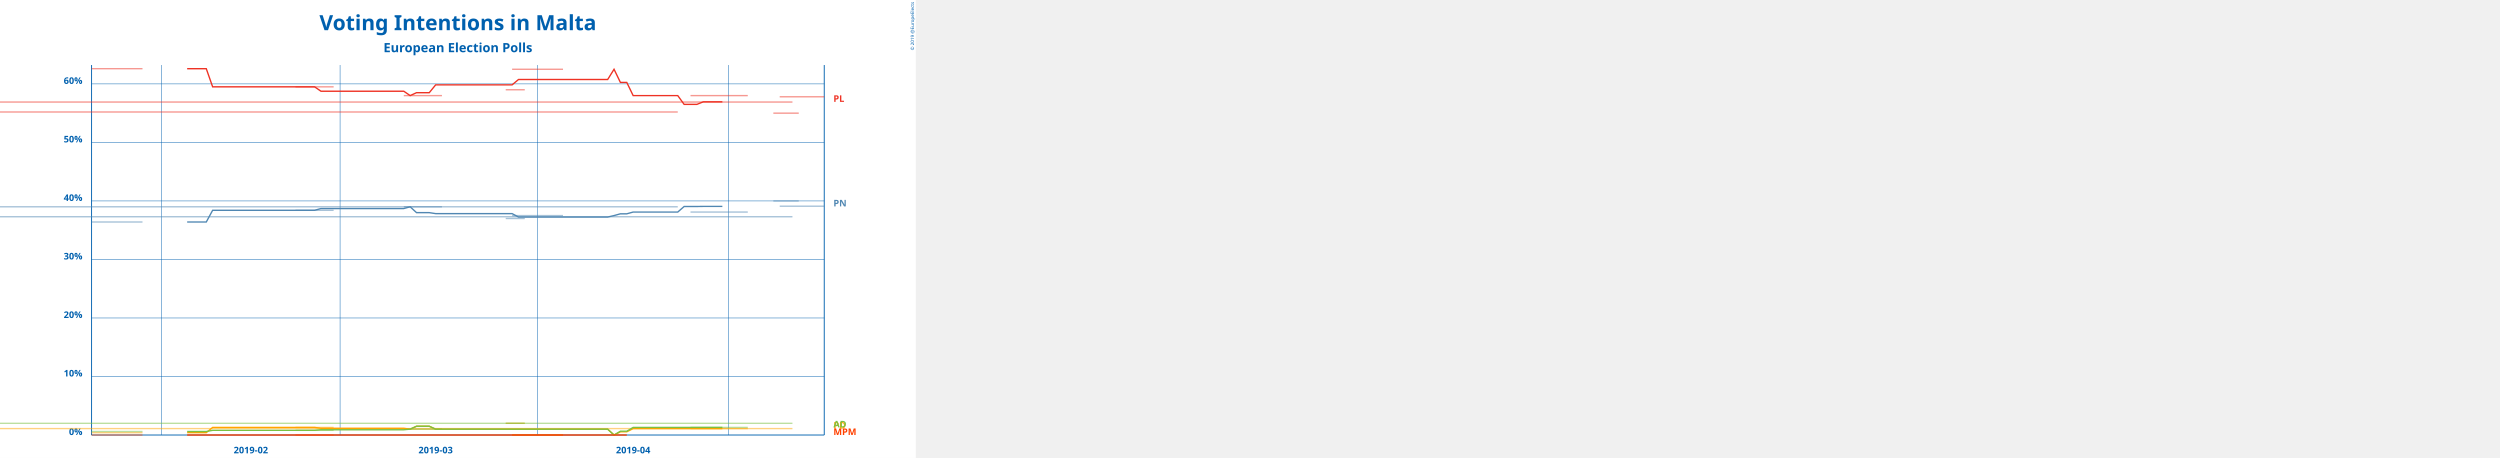
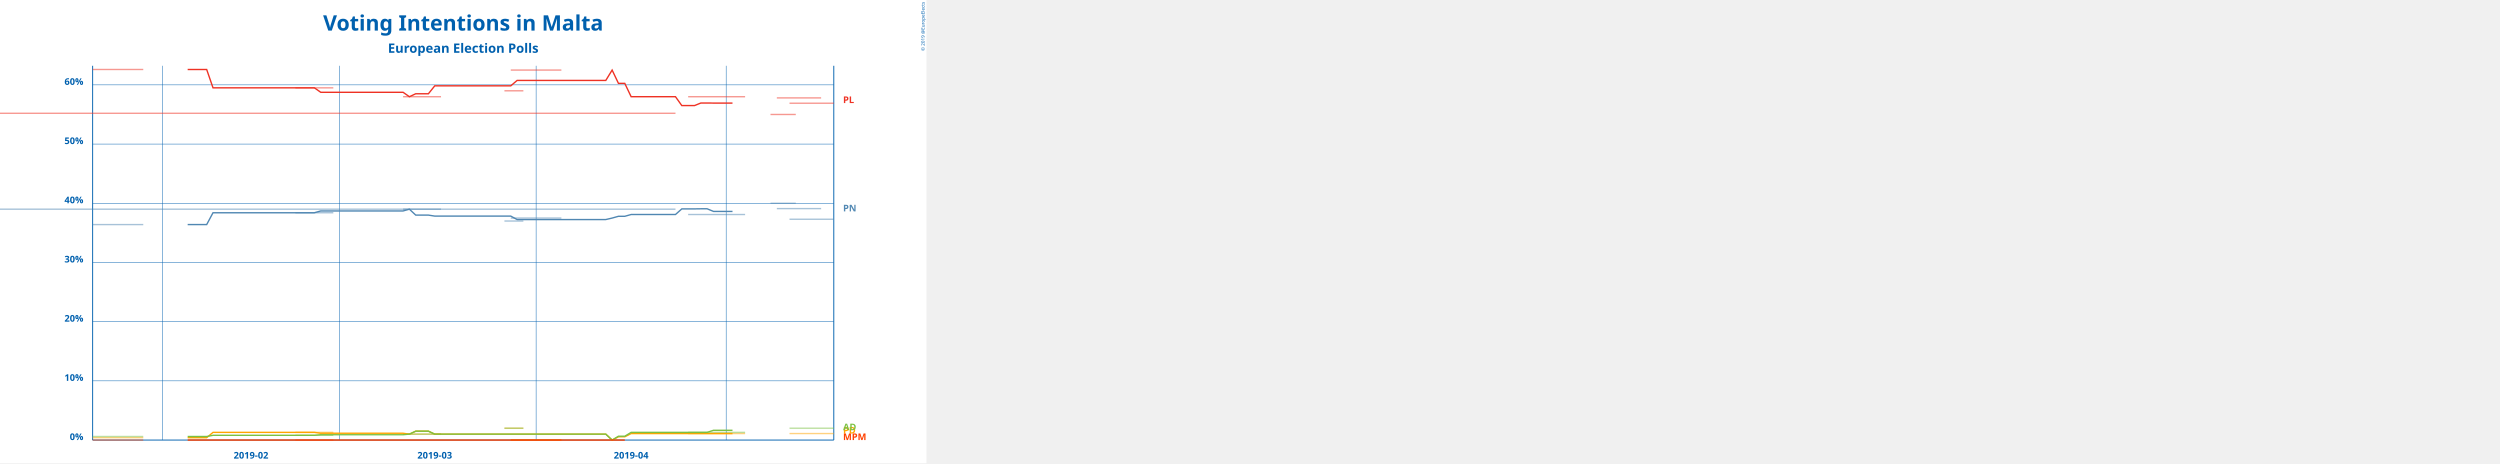
<svg HEIGHT="1000" WIDTH="2000">
  <rect fill="#FFFFFF" height="1000" stroke="none" width="2000" x="0" y="0" />
  <text fill="#0060AE" font-family="'Advent Pro'" font-size="46px" font-style="normal" font-weight="bold" text-align="center" text-anchor="middle" x="1000" y="66">Voting Intentions in Malta</text>
  <text fill="#0060AE" font-family="'Advent Pro'" font-size="28px" font-style="normal" font-weight="bold" text-align="center" text-anchor="middle" x="1000" y="114">European Election Polls</text>
  <text fill="#0060AE" font-family="'Advent Pro'" font-size="10px" font-style="normal" font-weight="normal" text-align="center" text-anchor="end" transform="rotate(270)" x="-4" y="1996">© 2019 @EuropeElects</text>
  <g>
    <g>
      <line stroke="#0060AE" stroke-width="2" x1="200.0" x2="1800.0" y1="950.0" y2="950.0" />
      <text fill="#0060AE" font-family="'Advent Pro'" font-size="20px" font-style="normal" font-weight="bold" text-align="center" text-anchor="end" x="180.0" y="950.0">0%</text>
      <line stroke="#0060AE" stroke-width="2" x1="200.0" x2="200.0" y1="950.0" y2="142.0" />
      <line stroke="#0060AE" stroke-width="2" x1="1800.0" x2="1800.0" y1="950.0" y2="142.0" />
-       <line stroke="#0060AE" stroke-width="1" x1="353.057" x2="353.057" y1="950.0" y2="142.0" />
-       <text fill="#0060AE" font-family="'Advent Pro'" font-size="20px" font-style="normal" font-weight="bold" text-align="center" text-anchor="middle" x="547.856" y="990.0">2019-02</text>
-       <line stroke="#0060AE" stroke-width="1" x1="742.656" x2="742.656" y1="950.0" y2="142.0" />
-       <text fill="#0060AE" font-family="'Advent Pro'" font-size="20px" font-style="normal" font-weight="bold" text-align="center" text-anchor="middle" x="951.37" y="990.0">2019-03</text>
-       <line stroke="#0060AE" stroke-width="1" x1="1173.998" x2="1173.998" y1="950.0" y2="142.0" />
-       <text fill="#0060AE" font-family="'Advent Pro'" font-size="20px" font-style="normal" font-weight="bold" text-align="center" text-anchor="middle" x="1382.712" y="990.0">2019-04</text>
-       <line stroke="#0060AE" stroke-width="1" x1="1591.425" x2="1591.425" y1="950.0" y2="142.0" />
+       <line stroke="#0060AE" stroke-width="1" x1="350.44" x2="350.44" y1="950.0" y2="142.0" />
+       <text fill="#0060AE" font-family="'Advent Pro'" font-size="20px" font-style="normal" font-weight="bold" text-align="center" text-anchor="middle" x="541.91" y="990.0">2019-02</text>
+       <line stroke="#0060AE" stroke-width="1" x1="733.379" x2="733.379" y1="950.0" y2="142.0" />
+       <text fill="#0060AE" font-family="'Advent Pro'" font-size="20px" font-style="normal" font-weight="bold" text-align="center" text-anchor="middle" x="938.525" y="990.0">2019-03</text>
+       <line stroke="#0060AE" stroke-width="1" x1="1157.347" x2="1157.347" y1="950.0" y2="142.0" />
+       <text fill="#0060AE" font-family="'Advent Pro'" font-size="20px" font-style="normal" font-weight="bold" text-align="center" text-anchor="middle" x="1362.493" y="990.0">2019-04</text>
+       <line stroke="#0060AE" stroke-width="1" x1="1567.638" x2="1567.638" y1="950.0" y2="142.0" />
      <line stroke="#0060AE" stroke-width="1" x1="200.0" x2="1800.0" y1="822.204" y2="822.204" />
      <text fill="#0060AE" font-family="'Advent Pro'" font-size="20px" font-style="normal" font-weight="bold" text-align="center" text-anchor="end" x="180.0" y="822.204">10%</text>
      <line stroke="#0060AE" stroke-width="1" x1="200.0" x2="1800.0" y1="694.409" y2="694.409" />
      <text fill="#0060AE" font-family="'Advent Pro'" font-size="20px" font-style="normal" font-weight="bold" text-align="center" text-anchor="end" x="180.0" y="694.409">20%</text>
      <line stroke="#0060AE" stroke-width="1" x1="200.0" x2="1800.0" y1="566.613" y2="566.613" />
      <text fill="#0060AE" font-family="'Advent Pro'" font-size="20px" font-style="normal" font-weight="bold" text-align="center" text-anchor="end" x="180.0" y="566.613">30%</text>
      <line stroke="#0060AE" stroke-width="1" x1="200.0" x2="1800.0" y1="438.818" y2="438.818" />
      <text fill="#0060AE" font-family="'Advent Pro'" font-size="20px" font-style="normal" font-weight="bold" text-align="center" text-anchor="end" x="180.0" y="438.818">40%</text>
      <line stroke="#0060AE" stroke-width="1" x1="200.0" x2="1800.0" y1="311.022" y2="311.022" />
      <text fill="#0060AE" font-family="'Advent Pro'" font-size="20px" font-style="normal" font-weight="bold" text-align="center" text-anchor="end" x="180.0" y="311.022">50%</text>
      <line stroke="#0060AE" stroke-width="1" x1="200.0" x2="1800.0" y1="183.227" y2="183.227" />
      <text fill="#0060AE" font-family="'Advent Pro'" font-size="20px" font-style="normal" font-weight="bold" text-align="center" text-anchor="end" x="180.0" y="183.227">60%</text>
    </g>
    <g>
-       <line stroke="#EE3224" stroke-opacity="0.5" stroke-width="3" x1="1730.568" x2="-3250.874" y1="222.843" y2="222.843" />
-       <line stroke="#5087B2" stroke-opacity="0.5" stroke-width="3" x1="1730.568" x2="-3250.874" y1="473.323" y2="473.323" />
-       <line stroke="#FFA500" stroke-opacity="0.5" stroke-width="3" x1="1730.568" x2="-3250.874" y1="935.942" y2="935.942" />
-       <line stroke="#7AC143" stroke-opacity="0.5" stroke-width="3" x1="1730.568" x2="-3250.874" y1="924.441" y2="924.441" />
-       <line stroke-opacity="0.5" stroke-width="3" x1="1730.568" x2="-3250.874" y1="914.217" y2="914.217" />
-       <line stroke="#EE3224" stroke-opacity="0.5" stroke-width="3" x1="1702.739" x2="1800.0" y1="211.342" y2="211.342" />
-       <line stroke="#5087B2" stroke-opacity="0.5" stroke-width="3" x1="1702.739" x2="1800.0" y1="450.319" y2="450.319" />
-       <line stroke="#EE3224" stroke-opacity="0.5" stroke-width="3" x1="1688.825" x2="1744.343" y1="247.125" y2="247.125" />
-       <line stroke="#5087B2" stroke-opacity="0.5" stroke-width="3" x1="1688.825" x2="1744.343" y1="438.818" y2="438.818" />
-       <line stroke-opacity="0.5" stroke-width="3" x1="1688.825" x2="1744.343" y1="906.55" y2="906.55" />
-       <line stroke="#EE3224" stroke-opacity="0.5" stroke-width="3" x1="1507.94" x2="1633.029" y1="208.786" y2="208.786" />
-       <line stroke="#5087B2" stroke-opacity="0.5" stroke-width="3" x1="1507.94" x2="1633.029" y1="463.099" y2="463.099" />
-       <line stroke="#FFA500" stroke-opacity="0.5" stroke-width="3" x1="1507.94" x2="1633.029" y1="935.942" y2="935.942" />
-       <line stroke="#7AC143" stroke-opacity="0.5" stroke-width="3" x1="1507.94" x2="1633.029" y1="933.387" y2="933.387" />
-       <line stroke-opacity="0.5" stroke-width="3" x1="1507.94" x2="1633.029" y1="929.553" y2="929.553" />
-       <line stroke="#EE3224" stroke-opacity="0.5" stroke-width="3" x1="1480.111" x2="-3459.588" y1="244.569" y2="244.569" />
-       <line stroke="#5087B2" stroke-opacity="0.5" stroke-width="3" x1="1480.111" x2="-3459.588" y1="451.597" y2="451.597" />
-       <line stroke-opacity="0.5" stroke-width="3" x1="1480.111" x2="-3459.588" y1="875.879" y2="875.879" />
-       <line stroke="#EE3224" stroke-opacity="0.5" stroke-width="3" x1="1118.341" x2="1229.516" y1="151.278" y2="151.278" />
-       <line stroke="#5087B2" stroke-opacity="0.5" stroke-width="3" x1="1118.341" x2="1229.516" y1="470.767" y2="470.767" />
-       <line stroke="#FFA500" stroke-opacity="0.5" stroke-width="3" x1="1118.341" x2="1229.516" y1="950.0" y2="950.0" />
-       <line stroke="#7AC143" stroke-opacity="0.5" stroke-width="3" x1="1118.341" x2="1229.516" y1="950.0" y2="950.0" />
-       <line stroke="#FF4000" stroke-opacity="0.5" stroke-width="3" x1="1118.341" x2="1229.516" y1="950.0" y2="950.0" />
-       <line stroke-opacity="0.5" stroke-width="3" x1="1118.341" x2="1229.516" y1="950.0" y2="950.0" />
-       <line stroke="#EE3224" stroke-opacity="0.5" stroke-width="3" x1="1104.426" x2="1146.03" y1="196.006" y2="196.006" />
-       <line stroke="#5087B2" stroke-opacity="0.5" stroke-width="3" x1="1104.426" x2="1146.03" y1="477.157" y2="477.157" />
-       <line stroke="#FFA500" stroke-opacity="0.5" stroke-width="3" x1="1104.426" x2="1146.03" y1="924.441" y2="924.441" />
-       <line stroke="#7AC143" stroke-opacity="0.5" stroke-width="3" x1="1104.426" x2="1146.03" y1="924.441" y2="924.441" />
-       <line stroke="#EE3224" stroke-opacity="0.5" stroke-width="3" x1="881.798" x2="965.145" y1="208.786" y2="208.786" />
-       <line stroke="#5087B2" stroke-opacity="0.5" stroke-width="3" x1="881.798" x2="965.145" y1="451.597" y2="451.597" />
-       <line stroke="#FFA500" stroke-opacity="0.5" stroke-width="3" x1="881.798" x2="965.145" y1="937.22" y2="937.22" />
-       <line stroke="#7AC143" stroke-opacity="0.5" stroke-width="3" x1="881.798" x2="965.145" y1="937.22" y2="937.22" />
-       <line stroke="#EE3224" stroke-opacity="0.5" stroke-width="3" x1="645.256" x2="728.602" y1="189.617" y2="189.617" />
-       <line stroke="#5087B2" stroke-opacity="0.5" stroke-width="3" x1="645.256" x2="728.602" y1="459.265" y2="459.265" />
-       <line stroke="#FFA500" stroke-opacity="0.5" stroke-width="3" x1="645.256" x2="728.602" y1="933.387" y2="933.387" />
-       <line stroke="#7AC143" stroke-opacity="0.5" stroke-width="3" x1="645.256" x2="728.602" y1="939.776" y2="939.776" />
-       <line stroke="#FF4000" stroke-opacity="0.5" stroke-width="3" x1="645.256" x2="728.602" y1="950.0" y2="950.0" />
-       <line stroke-opacity="0.5" stroke-width="3" x1="645.256" x2="728.602" y1="950.0" y2="950.0" />
-       <line stroke="#EE3224" stroke-opacity="0.5" stroke-width="3" x1="200.0" x2="311.175" y1="150.0" y2="150.0" />
-       <line stroke="#5087B2" stroke-opacity="0.5" stroke-width="3" x1="200.0" x2="311.175" y1="484.824" y2="484.824" />
-       <line stroke="#FFA500" stroke-opacity="0.5" stroke-width="3" x1="200.0" x2="311.175" y1="944.888" y2="944.888" />
-       <line stroke="#7AC143" stroke-opacity="0.5" stroke-width="3" x1="200.0" x2="311.175" y1="942.332" y2="942.332" />
-       <line stroke="#FF4000" stroke-opacity="0.5" stroke-width="3" x1="200.0" x2="311.175" y1="950.0" y2="950.0" />
-       <line stroke-opacity="0.5" stroke-width="3" x1="200.0" x2="311.175" y1="950.0" y2="950.0" />
+       <line stroke="#EE3224" stroke-opacity="0.5" stroke-width="3" x1="1704.402" x2="1800.0" y1="222.843" y2="222.843" />
+       <line stroke="#5087B2" stroke-opacity="0.5" stroke-width="3" x1="1704.402" x2="1800.0" y1="473.323" y2="473.323" />
+       <line stroke="#FFA500" stroke-opacity="0.5" stroke-width="3" x1="1704.402" x2="1800.0" y1="935.942" y2="935.942" />
+       <line stroke="#7AC143" stroke-opacity="0.5" stroke-width="3" x1="1704.402" x2="1800.0" y1="924.441" y2="924.441" />
+       <line stroke-opacity="0.5" stroke-width="3" x1="1704.402" x2="1800.0" y1="914.217" y2="914.217" />
+       <line stroke="#EE3224" stroke-opacity="0.5" stroke-width="3" x1="1677.049" x2="1772.647" y1="211.342" y2="211.342" />
+       <line stroke="#5087B2" stroke-opacity="0.5" stroke-width="3" x1="1677.049" x2="1772.647" y1="450.319" y2="450.319" />
+       <line stroke="#EE3224" stroke-opacity="0.5" stroke-width="3" x1="1663.373" x2="1717.942" y1="247.125" y2="247.125" />
+       <line stroke="#5087B2" stroke-opacity="0.5" stroke-width="3" x1="1663.373" x2="1717.942" y1="438.818" y2="438.818" />
+       <line stroke-opacity="0.5" stroke-width="3" x1="1663.373" x2="1717.942" y1="906.55" y2="906.55" />
+       <line stroke="#EE3224" stroke-opacity="0.5" stroke-width="3" x1="1485.58" x2="1608.531" y1="208.786" y2="208.786" />
+       <line stroke="#5087B2" stroke-opacity="0.5" stroke-width="3" x1="1485.58" x2="1608.531" y1="463.099" y2="463.099" />
+       <line stroke="#FFA500" stroke-opacity="0.5" stroke-width="3" x1="1485.58" x2="1608.531" y1="935.942" y2="935.942" />
+       <line stroke="#7AC143" stroke-opacity="0.5" stroke-width="3" x1="1485.58" x2="1608.531" y1="933.387" y2="933.387" />
+       <line stroke-opacity="0.5" stroke-width="3" x1="1485.58" x2="1608.531" y1="929.553" y2="929.553" />
+       <line stroke="#EE3224" stroke-opacity="0.5" stroke-width="3" x1="1458.227" x2="-3397.025" y1="244.569" y2="244.569" />
+       <line stroke="#5087B2" stroke-opacity="0.5" stroke-width="3" x1="1458.227" x2="-3397.025" y1="451.597" y2="451.597" />
+       <line stroke-opacity="0.5" stroke-width="3" x1="1458.227" x2="-3397.025" y1="875.879" y2="875.879" />
+       <line stroke="#EE3224" stroke-opacity="0.5" stroke-width="3" x1="1102.641" x2="1211.916" y1="151.278" y2="151.278" />
+       <line stroke="#5087B2" stroke-opacity="0.5" stroke-width="3" x1="1102.641" x2="1211.916" y1="470.767" y2="470.767" />
+       <line stroke="#FFA500" stroke-opacity="0.5" stroke-width="3" x1="1102.641" x2="1211.916" y1="950.0" y2="950.0" />
+       <line stroke="#7AC143" stroke-opacity="0.5" stroke-width="3" x1="1102.641" x2="1211.916" y1="950.0" y2="950.0" />
+       <line stroke="#FF4000" stroke-opacity="0.5" stroke-width="3" x1="1102.641" x2="1211.916" y1="950.0" y2="950.0" />
+       <line stroke-opacity="0.5" stroke-width="3" x1="1102.641" x2="1211.916" y1="950.0" y2="950.0" />
+       <line stroke="#EE3224" stroke-opacity="0.5" stroke-width="3" x1="1088.965" x2="1129.857" y1="196.006" y2="196.006" />
+       <line stroke="#5087B2" stroke-opacity="0.5" stroke-width="3" x1="1088.965" x2="1129.857" y1="477.157" y2="477.157" />
+       <line stroke="#FFA500" stroke-opacity="0.5" stroke-width="3" x1="1088.965" x2="1129.857" y1="924.441" y2="924.441" />
+       <line stroke="#7AC143" stroke-opacity="0.5" stroke-width="3" x1="1088.965" x2="1129.857" y1="924.441" y2="924.441" />
+       <line stroke="#EE3224" stroke-opacity="0.5" stroke-width="3" x1="870.143" x2="952.064" y1="208.786" y2="208.786" />
+       <line stroke="#5087B2" stroke-opacity="0.5" stroke-width="3" x1="870.143" x2="952.064" y1="451.597" y2="451.597" />
+       <line stroke="#FFA500" stroke-opacity="0.5" stroke-width="3" x1="870.143" x2="952.064" y1="937.22" y2="937.22" />
+       <line stroke="#7AC143" stroke-opacity="0.5" stroke-width="3" x1="870.143" x2="952.064" y1="937.22" y2="937.22" />
+       <line stroke="#EE3224" stroke-opacity="0.5" stroke-width="3" x1="637.644" x2="719.566" y1="189.617" y2="189.617" />
+       <line stroke="#5087B2" stroke-opacity="0.5" stroke-width="3" x1="637.644" x2="719.566" y1="459.265" y2="459.265" />
+       <line stroke="#FFA500" stroke-opacity="0.5" stroke-width="3" x1="637.644" x2="719.566" y1="933.387" y2="933.387" />
+       <line stroke="#7AC143" stroke-opacity="0.5" stroke-width="3" x1="637.644" x2="719.566" y1="939.776" y2="939.776" />
+       <line stroke="#FF4000" stroke-opacity="0.5" stroke-width="3" x1="637.644" x2="719.566" y1="950.0" y2="950.0" />
+       <line stroke-opacity="0.5" stroke-width="3" x1="637.644" x2="719.566" y1="950.0" y2="950.0" />
+       <line stroke="#EE3224" stroke-opacity="0.5" stroke-width="3" x1="200.0" x2="309.274" y1="150.0" y2="150.0" />
+       <line stroke="#5087B2" stroke-opacity="0.5" stroke-width="3" x1="200.0" x2="309.274" y1="484.824" y2="484.824" />
+       <line stroke="#FFA500" stroke-opacity="0.5" stroke-width="3" x1="200.0" x2="309.274" y1="944.888" y2="944.888" />
+       <line stroke="#7AC143" stroke-opacity="0.5" stroke-width="3" x1="200.0" x2="309.274" y1="942.332" y2="942.332" />
+       <line stroke="#FF4000" stroke-opacity="0.5" stroke-width="3" x1="200.0" x2="309.274" y1="950.0" y2="950.0" />
+       <line stroke-opacity="0.5" stroke-width="3" x1="200.0" x2="309.274" y1="950.0" y2="950.0" />
    </g>
    <g>
-       <polyline fill="none" points="408.714,150.0 422.628,150.0 436.542,150.0 450.457,150.0 464.371,189.617 478.285,189.617 492.199,189.617 506.114,189.617 520.028,189.617 533.942,189.617 547.856,189.617 561.771,189.617 575.685,189.617 589.599,189.617 603.513,189.617 617.428,189.617 631.342,189.617 645.256,189.617 659.17,189.617 673.085,189.617 686.999,189.617 700.913,199.201 714.827,199.201 728.742,199.201 742.656,199.201 756.57,199.201 770.484,199.201 784.399,199.201 798.313,199.201 812.227,199.201 826.141,199.201 840.056,199.201 853.97,199.201 867.884,199.201 881.798,199.201 895.713,208.786 909.627,202.396 923.541,202.396 937.455,202.396 951.37,185.357 965.284,185.357 979.198,185.357 993.112,185.357 1007.027,185.357 1020.941,185.357 1034.855,185.357 1048.769,185.357 1062.684,185.357 1076.598,185.357 1090.512,185.357 1104.426,185.357 1118.341,185.357 1132.255,173.642 1146.169,173.642 1160.083,173.642 1173.998,173.642 1187.912,173.642 1201.826,173.642 1215.74,173.642 1229.655,173.642 1243.569,173.642 1257.483,173.642 1271.398,173.642 1285.312,173.642 1299.226,173.642 1313.14,173.642 1327.055,173.642 1340.969,151.278 1354.883,180.032 1368.797,180.032 1382.712,208.786 1396.626,208.786 1410.54,208.786 1424.454,208.786 1438.369,208.786 1452.283,208.786 1466.197,208.786 1480.111,208.786 1494.026,227.955 1507.94,227.955 1521.854,227.955 1535.768,222.417 1549.683,222.417 1563.597,222.417 1577.511,222.417" stroke="#EE3224" stroke-width="3" />
-       <text fill="#EE3224" font-family="'Advent Pro'" font-size="20px" font-style="normal" font-weight="bold" text-align="center" text-anchor="start" x="1820.0" y="222.417">PL</text>
-       <polyline fill="none" points="408.714,484.824 422.628,484.824 436.542,484.824 450.457,484.824 464.371,459.265 478.285,459.265 492.199,459.265 506.114,459.265 520.028,459.265 533.942,459.265 547.856,459.265 561.771,459.265 575.685,459.265 589.599,459.265 603.513,459.265 617.428,459.265 631.342,459.265 645.256,459.265 659.17,459.265 673.085,459.265 686.999,459.265 700.913,455.431 714.827,455.431 728.742,455.431 742.656,455.431 756.57,455.431 770.484,455.431 784.399,455.431 798.313,455.431 812.227,455.431 826.141,455.431 840.056,455.431 853.97,455.431 867.884,455.431 881.798,455.431 895.713,451.597 909.627,464.377 923.541,464.377 937.455,464.377 951.37,466.507 965.284,466.507 979.198,466.507 993.112,466.507 1007.027,466.507 1020.941,466.507 1034.855,466.507 1048.769,466.507 1062.684,466.507 1076.598,466.507 1090.512,466.507 1104.426,466.507 1118.341,466.507 1132.255,473.962 1146.169,473.962 1160.083,473.962 1173.998,473.962 1187.912,473.962 1201.826,473.962 1215.74,473.962 1229.655,473.962 1243.569,473.962 1257.483,473.962 1271.398,473.962 1285.312,473.962 1299.226,473.962 1313.14,473.962 1327.055,473.962 1340.969,470.767 1354.883,466.933 1368.797,466.933 1382.712,463.099 1396.626,463.099 1410.54,463.099 1424.454,463.099 1438.369,463.099 1452.283,463.099 1466.197,463.099 1480.111,463.099 1494.026,450.958 1507.94,450.958 1521.854,450.958 1535.768,450.745 1549.683,450.745 1563.597,450.745 1577.511,450.745" stroke="#5087B2" stroke-width="3" />
-       <text fill="#5087B2" font-family="'Advent Pro'" font-size="20px" font-style="normal" font-weight="bold" text-align="center" text-anchor="start" x="1820.0" y="450.745">PN</text>
-       <polyline fill="none" points="408.714,944.888 422.628,944.888 436.542,944.888 450.457,944.888 464.371,933.387 478.285,933.387 492.199,933.387 506.114,933.387 520.028,933.387 533.942,933.387 547.856,933.387 561.771,933.387 575.685,933.387 589.599,933.387 603.513,933.387 617.428,933.387 631.342,933.387 645.256,933.387 659.17,933.387 673.085,933.387 686.999,933.387 700.913,935.304 714.827,935.304 728.742,935.304 742.656,935.304 756.57,935.304 770.484,935.304 784.399,935.304 798.313,935.304 812.227,935.304 826.141,935.304 840.056,935.304 853.97,935.304 867.884,935.304 881.798,935.304 895.713,937.22 909.627,930.831 923.541,930.831 937.455,930.831 951.37,937.22 965.284,937.22 979.198,937.22 993.112,937.22 1007.027,937.22 1020.941,937.22 1034.855,937.22 1048.769,937.22 1062.684,937.22 1076.598,937.22 1090.512,937.22 1104.426,937.22 1118.341,937.22 1132.255,937.22 1146.169,937.22 1160.083,937.22 1173.998,937.22 1187.912,937.22 1201.826,937.22 1215.74,937.22 1229.655,937.22 1243.569,937.22 1257.483,937.22 1271.398,937.22 1285.312,937.22 1299.226,937.22 1313.14,937.22 1327.055,937.22 1340.969,950.0 1354.883,942.971 1368.797,942.971 1382.712,935.942 1396.626,935.942 1410.54,935.942 1424.454,935.942 1438.369,935.942 1452.283,935.942 1466.197,935.942 1480.111,935.942 1494.026,935.942 1507.94,935.942 1521.854,935.942 1535.768,935.942 1549.683,935.942 1563.597,935.942 1577.511,935.942" stroke="#FFA500" stroke-width="3" />
+       <polyline fill="none" points="405.146,150.0 418.822,150.0 432.499,150.0 446.175,150.0 459.851,189.617 473.528,189.617 487.204,189.617 500.88,189.617 514.557,189.617 528.233,189.617 541.91,189.617 555.586,189.617 569.262,189.617 582.939,189.617 596.615,189.617 610.291,189.617 623.968,189.617 637.644,189.617 651.321,189.617 664.997,189.617 678.673,189.617 692.35,199.201 706.026,199.201 719.703,199.201 733.379,199.201 747.055,199.201 760.732,199.201 774.408,199.201 788.084,199.201 801.761,199.201 815.437,199.201 829.114,199.201 842.79,199.201 856.466,199.201 870.143,199.201 883.819,208.786 897.496,202.396 911.172,202.396 924.848,202.396 938.525,185.357 952.201,185.357 965.877,185.357 979.554,185.357 993.23,185.357 1006.907,185.357 1020.583,185.357 1034.259,185.357 1047.936,185.357 1061.612,185.357 1075.288,185.357 1088.965,185.357 1102.641,185.357 1116.318,173.642 1129.994,173.642 1143.67,173.642 1157.347,173.642 1171.023,173.642 1184.7,173.642 1198.376,173.642 1212.052,173.642 1225.729,173.642 1239.405,173.642 1253.081,173.642 1266.758,173.642 1280.434,173.642 1294.111,173.642 1307.787,173.642 1321.463,151.278 1335.14,180.032 1348.816,180.032 1362.493,208.786 1376.169,208.786 1389.845,208.786 1403.522,208.786 1417.198,208.786 1430.874,208.786 1444.551,208.786 1458.227,208.786 1471.904,227.955 1485.58,227.955 1499.256,227.955 1512.933,222.417 1526.609,222.417 1540.285,222.524 1553.962,222.524 1567.638,222.524 1581.315,222.524" stroke="#EE3224" stroke-width="3" />
+       <text fill="#EE3224" font-family="'Advent Pro'" font-size="20px" font-style="normal" font-weight="bold" text-align="center" text-anchor="start" x="1820.0" y="222.524">PL</text>
+       <polyline fill="none" points="405.146,484.824 418.822,484.824 432.499,484.824 446.175,484.824 459.851,459.265 473.528,459.265 487.204,459.265 500.88,459.265 514.557,459.265 528.233,459.265 541.91,459.265 555.586,459.265 569.262,459.265 582.939,459.265 596.615,459.265 610.291,459.265 623.968,459.265 637.644,459.265 651.321,459.265 664.997,459.265 678.673,459.265 692.35,455.431 706.026,455.431 719.703,455.431 733.379,455.431 747.055,455.431 760.732,455.431 774.408,455.431 788.084,455.431 801.761,455.431 815.437,455.431 829.114,455.431 842.79,455.431 856.466,455.431 870.143,455.431 883.819,451.597 897.496,464.377 911.172,464.377 924.848,464.377 938.525,466.507 952.201,466.507 965.877,466.507 979.554,466.507 993.23,466.507 1006.907,466.507 1020.583,466.507 1034.259,466.507 1047.936,466.507 1061.612,466.507 1075.288,466.507 1088.965,466.507 1102.641,466.507 1116.318,473.962 1129.994,473.962 1143.67,473.962 1157.347,473.962 1171.023,473.962 1184.7,473.962 1198.376,473.962 1212.052,473.962 1225.729,473.962 1239.405,473.962 1253.081,473.962 1266.758,473.962 1280.434,473.962 1294.111,473.962 1307.787,473.962 1321.463,470.767 1335.14,466.933 1348.816,466.933 1362.493,463.099 1376.169,463.099 1389.845,463.099 1403.522,463.099 1417.198,463.099 1430.874,463.099 1444.551,463.099 1458.227,463.099 1471.904,450.958 1485.58,450.958 1499.256,450.958 1512.933,450.745 1526.609,450.745 1540.285,456.39 1553.962,456.39 1567.638,456.39 1581.315,456.39" stroke="#5087B2" stroke-width="3" />
+       <text fill="#5087B2" font-family="'Advent Pro'" font-size="20px" font-style="normal" font-weight="bold" text-align="center" text-anchor="start" x="1820.0" y="456.39">PN</text>
+       <polyline fill="none" points="405.146,944.888 418.822,944.888 432.499,944.888 446.175,944.888 459.851,933.387 473.528,933.387 487.204,933.387 500.88,933.387 514.557,933.387 528.233,933.387 541.91,933.387 555.586,933.387 569.262,933.387 582.939,933.387 596.615,933.387 610.291,933.387 623.968,933.387 637.644,933.387 651.321,933.387 664.997,933.387 678.673,933.387 692.35,935.304 706.026,935.304 719.703,935.304 733.379,935.304 747.055,935.304 760.732,935.304 774.408,935.304 788.084,935.304 801.761,935.304 815.437,935.304 829.114,935.304 842.79,935.304 856.466,935.304 870.143,935.304 883.819,937.22 897.496,930.831 911.172,930.831 924.848,930.831 938.525,937.22 952.201,937.22 965.877,937.22 979.554,937.22 993.23,937.22 1006.907,937.22 1020.583,937.22 1034.259,937.22 1047.936,937.22 1061.612,937.22 1075.288,937.22 1088.965,937.22 1102.641,937.22 1116.318,937.22 1129.994,937.22 1143.67,937.22 1157.347,937.22 1171.023,937.22 1184.7,937.22 1198.376,937.22 1212.052,937.22 1225.729,937.22 1239.405,937.22 1253.081,937.22 1266.758,937.22 1280.434,937.22 1294.111,937.22 1307.787,937.22 1321.463,950.0 1335.14,942.971 1348.816,942.971 1362.493,935.942 1376.169,935.942 1389.845,935.942 1403.522,935.942 1417.198,935.942 1430.874,935.942 1444.551,935.942 1458.227,935.942 1471.904,935.942 1485.58,935.942 1499.256,935.942 1512.933,935.942 1526.609,935.942 1540.285,935.942 1553.962,935.942 1567.638,935.942 1581.315,935.942" stroke="#FFA500" stroke-width="3" />
      <text fill="#FFA500" font-family="'Advent Pro'" font-size="20px" font-style="normal" font-weight="bold" text-align="center" text-anchor="start" x="1820.0" y="935.942">PD</text>
-       <polyline fill="none" points="408.714,942.332 422.628,942.332 436.542,942.332 450.457,942.332 464.371,939.776 478.285,939.776 492.199,939.776 506.114,939.776 520.028,939.776 533.942,939.776 547.856,939.776 561.771,939.776 575.685,939.776 589.599,939.776 603.513,939.776 617.428,939.776 631.342,939.776 645.256,939.776 659.17,939.776 673.085,939.776 686.999,939.776 700.913,938.498 714.827,938.498 728.742,938.498 742.656,938.498 756.57,938.498 770.484,938.498 784.399,938.498 798.313,938.498 812.227,938.498 826.141,938.498 840.056,938.498 853.97,938.498 867.884,938.498 881.798,938.498 895.713,937.22 909.627,930.831 923.541,930.831 937.455,930.831 951.37,937.22 965.284,937.22 979.198,937.22 993.112,937.22 1007.027,937.22 1020.941,937.22 1034.855,937.22 1048.769,937.22 1062.684,937.22 1076.598,937.22 1090.512,937.22 1104.426,937.22 1118.341,937.22 1132.255,937.22 1146.169,937.22 1160.083,937.22 1173.998,937.22 1187.912,937.22 1201.826,937.22 1215.74,937.22 1229.655,937.22 1243.569,937.22 1257.483,937.22 1271.398,937.22 1285.312,937.22 1299.226,937.22 1313.14,937.22 1327.055,937.22 1340.969,950.0 1354.883,941.693 1368.797,941.693 1382.712,933.387 1396.626,933.387 1410.54,933.387 1424.454,933.387 1438.369,933.387 1452.283,933.387 1466.197,933.387 1480.111,933.387 1494.026,933.387 1507.94,933.387 1521.854,933.387 1535.768,933.387 1549.683,933.387 1563.597,933.387 1577.511,933.387" stroke="#7AC143" stroke-width="3" />
-       <text fill="#7AC143" font-family="'Advent Pro'" font-size="20px" font-style="normal" font-weight="bold" text-align="center" text-anchor="start" x="1820.0" y="933.387">AD</text>
-       <polyline fill="none" points="408.714,950.0 422.628,950.0 436.542,950.0 450.457,950.0 464.371,950.0 478.285,950.0 492.199,950.0 506.114,950.0 520.028,950.0 533.942,950.0 547.856,950.0 561.771,950.0 575.685,950.0 589.599,950.0 603.513,950.0 617.428,950.0 631.342,950.0 645.256,950.0 659.17,950.0 673.085,950.0 686.999,950.0 700.913,950.0 714.827,950.0 728.742,950.0 742.656,950.0 756.57,950.0 770.484,950.0 784.399,950.0 798.313,950.0 812.227,950.0 826.141,950.0 840.056,950.0 853.97,950.0 867.884,950.0 881.798,950.0     951.37,950.0 965.284,950.0 979.198,950.0 993.112,950.0 1007.027,950.0 1020.941,950.0 1034.855,950.0 1048.769,950.0 1062.684,950.0 1076.598,950.0 1090.512,950.0 1104.426,950.0 1118.341,950.0 1132.255,950.0 1146.169,950.0 1160.083,950.0 1173.998,950.0 1187.912,950.0 1201.826,950.0 1215.74,950.0 1229.655,950.0 1243.569,950.0 1257.483,950.0 1271.398,950.0 1285.312,950.0 1299.226,950.0 1313.14,950.0 1327.055,950.0 1340.969,950.0 1354.883,950.0 1368.797,950.0" stroke="#FF4000" stroke-width="3" />
+       <polyline fill="none" points="405.146,942.332 418.822,942.332 432.499,942.332 446.175,942.332 459.851,939.776 473.528,939.776 487.204,939.776 500.88,939.776 514.557,939.776 528.233,939.776 541.91,939.776 555.586,939.776 569.262,939.776 582.939,939.776 596.615,939.776 610.291,939.776 623.968,939.776 637.644,939.776 651.321,939.776 664.997,939.776 678.673,939.776 692.35,938.498 706.026,938.498 719.703,938.498 733.379,938.498 747.055,938.498 760.732,938.498 774.408,938.498 788.084,938.498 801.761,938.498 815.437,938.498 829.114,938.498 842.79,938.498 856.466,938.498 870.143,938.498 883.819,937.22 897.496,930.831 911.172,930.831 924.848,930.831 938.525,937.22 952.201,937.22 965.877,937.22 979.554,937.22 993.23,937.22 1006.907,937.22 1020.583,937.22 1034.259,937.22 1047.936,937.22 1061.612,937.22 1075.288,937.22 1088.965,937.22 1102.641,937.22 1116.318,937.22 1129.994,937.22 1143.67,937.22 1157.347,937.22 1171.023,937.22 1184.7,937.22 1198.376,937.22 1212.052,937.22 1225.729,937.22 1239.405,937.22 1253.081,937.22 1266.758,937.22 1280.434,937.22 1294.111,937.22 1307.787,937.22 1321.463,950.0 1335.14,941.693 1348.816,941.693 1362.493,933.387 1376.169,933.387 1389.845,933.387 1403.522,933.387 1417.198,933.387 1430.874,933.387 1444.551,933.387 1458.227,933.387 1471.904,933.387 1485.58,933.387 1499.256,933.387 1512.933,933.387 1526.609,933.387 1540.285,928.914 1553.962,928.914 1567.638,928.914 1581.315,928.914" stroke="#7AC143" stroke-width="3" />
+       <text fill="#7AC143" font-family="'Advent Pro'" font-size="20px" font-style="normal" font-weight="bold" text-align="center" text-anchor="start" x="1820.0" y="928.914">AD</text>
+       <polyline fill="none" points="405.146,950.0 418.822,950.0 432.499,950.0 446.175,950.0 459.851,950.0 473.528,950.0 487.204,950.0 500.88,950.0 514.557,950.0 528.233,950.0 541.91,950.0 555.586,950.0 569.262,950.0 582.939,950.0 596.615,950.0 610.291,950.0 623.968,950.0 637.644,950.0 651.321,950.0 664.997,950.0 678.673,950.0 692.35,950.0 706.026,950.0 719.703,950.0 733.379,950.0 747.055,950.0 760.732,950.0 774.408,950.0 788.084,950.0 801.761,950.0 815.437,950.0 829.114,950.0 842.79,950.0 856.466,950.0 870.143,950.0     938.525,950.0 952.201,950.0 965.877,950.0 979.554,950.0 993.23,950.0 1006.907,950.0 1020.583,950.0 1034.259,950.0 1047.936,950.0 1061.612,950.0 1075.288,950.0 1088.965,950.0 1102.641,950.0 1116.318,950.0 1129.994,950.0 1143.67,950.0 1157.347,950.0 1171.023,950.0 1184.7,950.0 1198.376,950.0 1212.052,950.0 1225.729,950.0 1239.405,950.0 1253.081,950.0 1266.758,950.0 1280.434,950.0 1294.111,950.0 1307.787,950.0 1321.463,950.0 1335.14,950.0 1348.816,950.0" stroke="#FF4000" stroke-width="3" />
      <text fill="#FF4000" font-family="'Advent Pro'" font-size="20px" font-style="normal" font-weight="bold" text-align="center" text-anchor="start" x="1820.0" y="950.0">MPM</text>
    </g>
  </g>
</svg>
